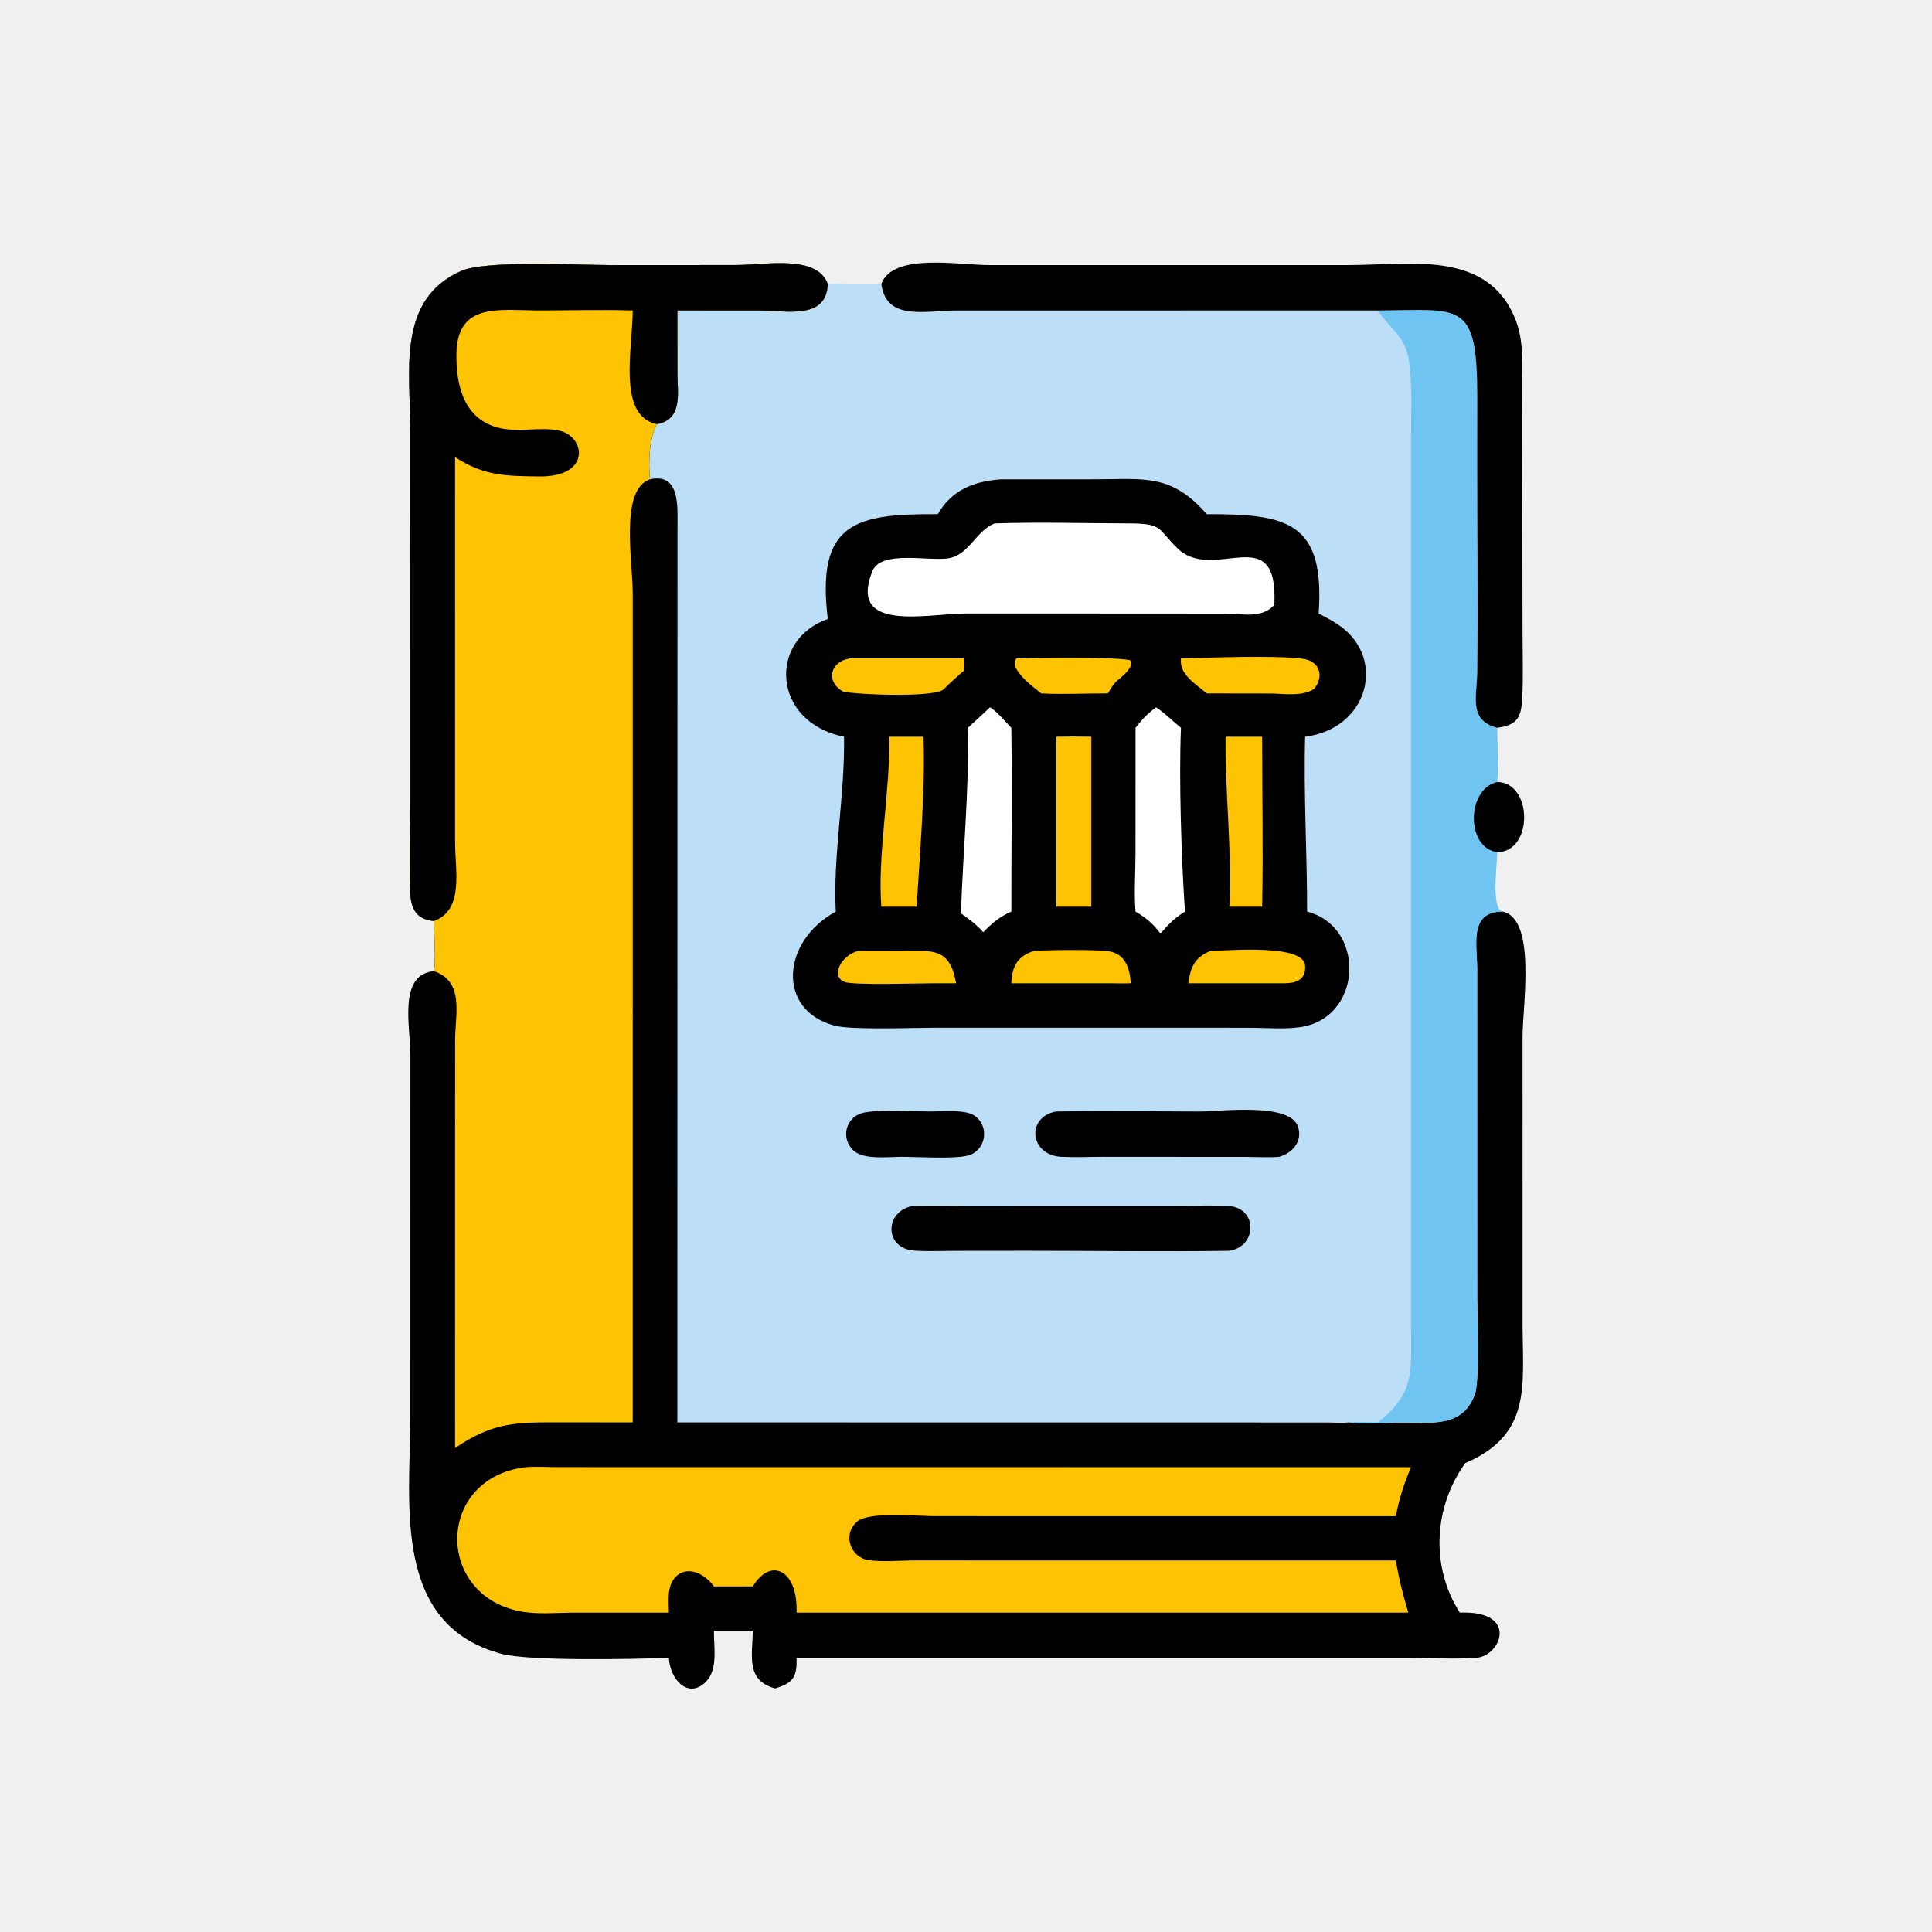
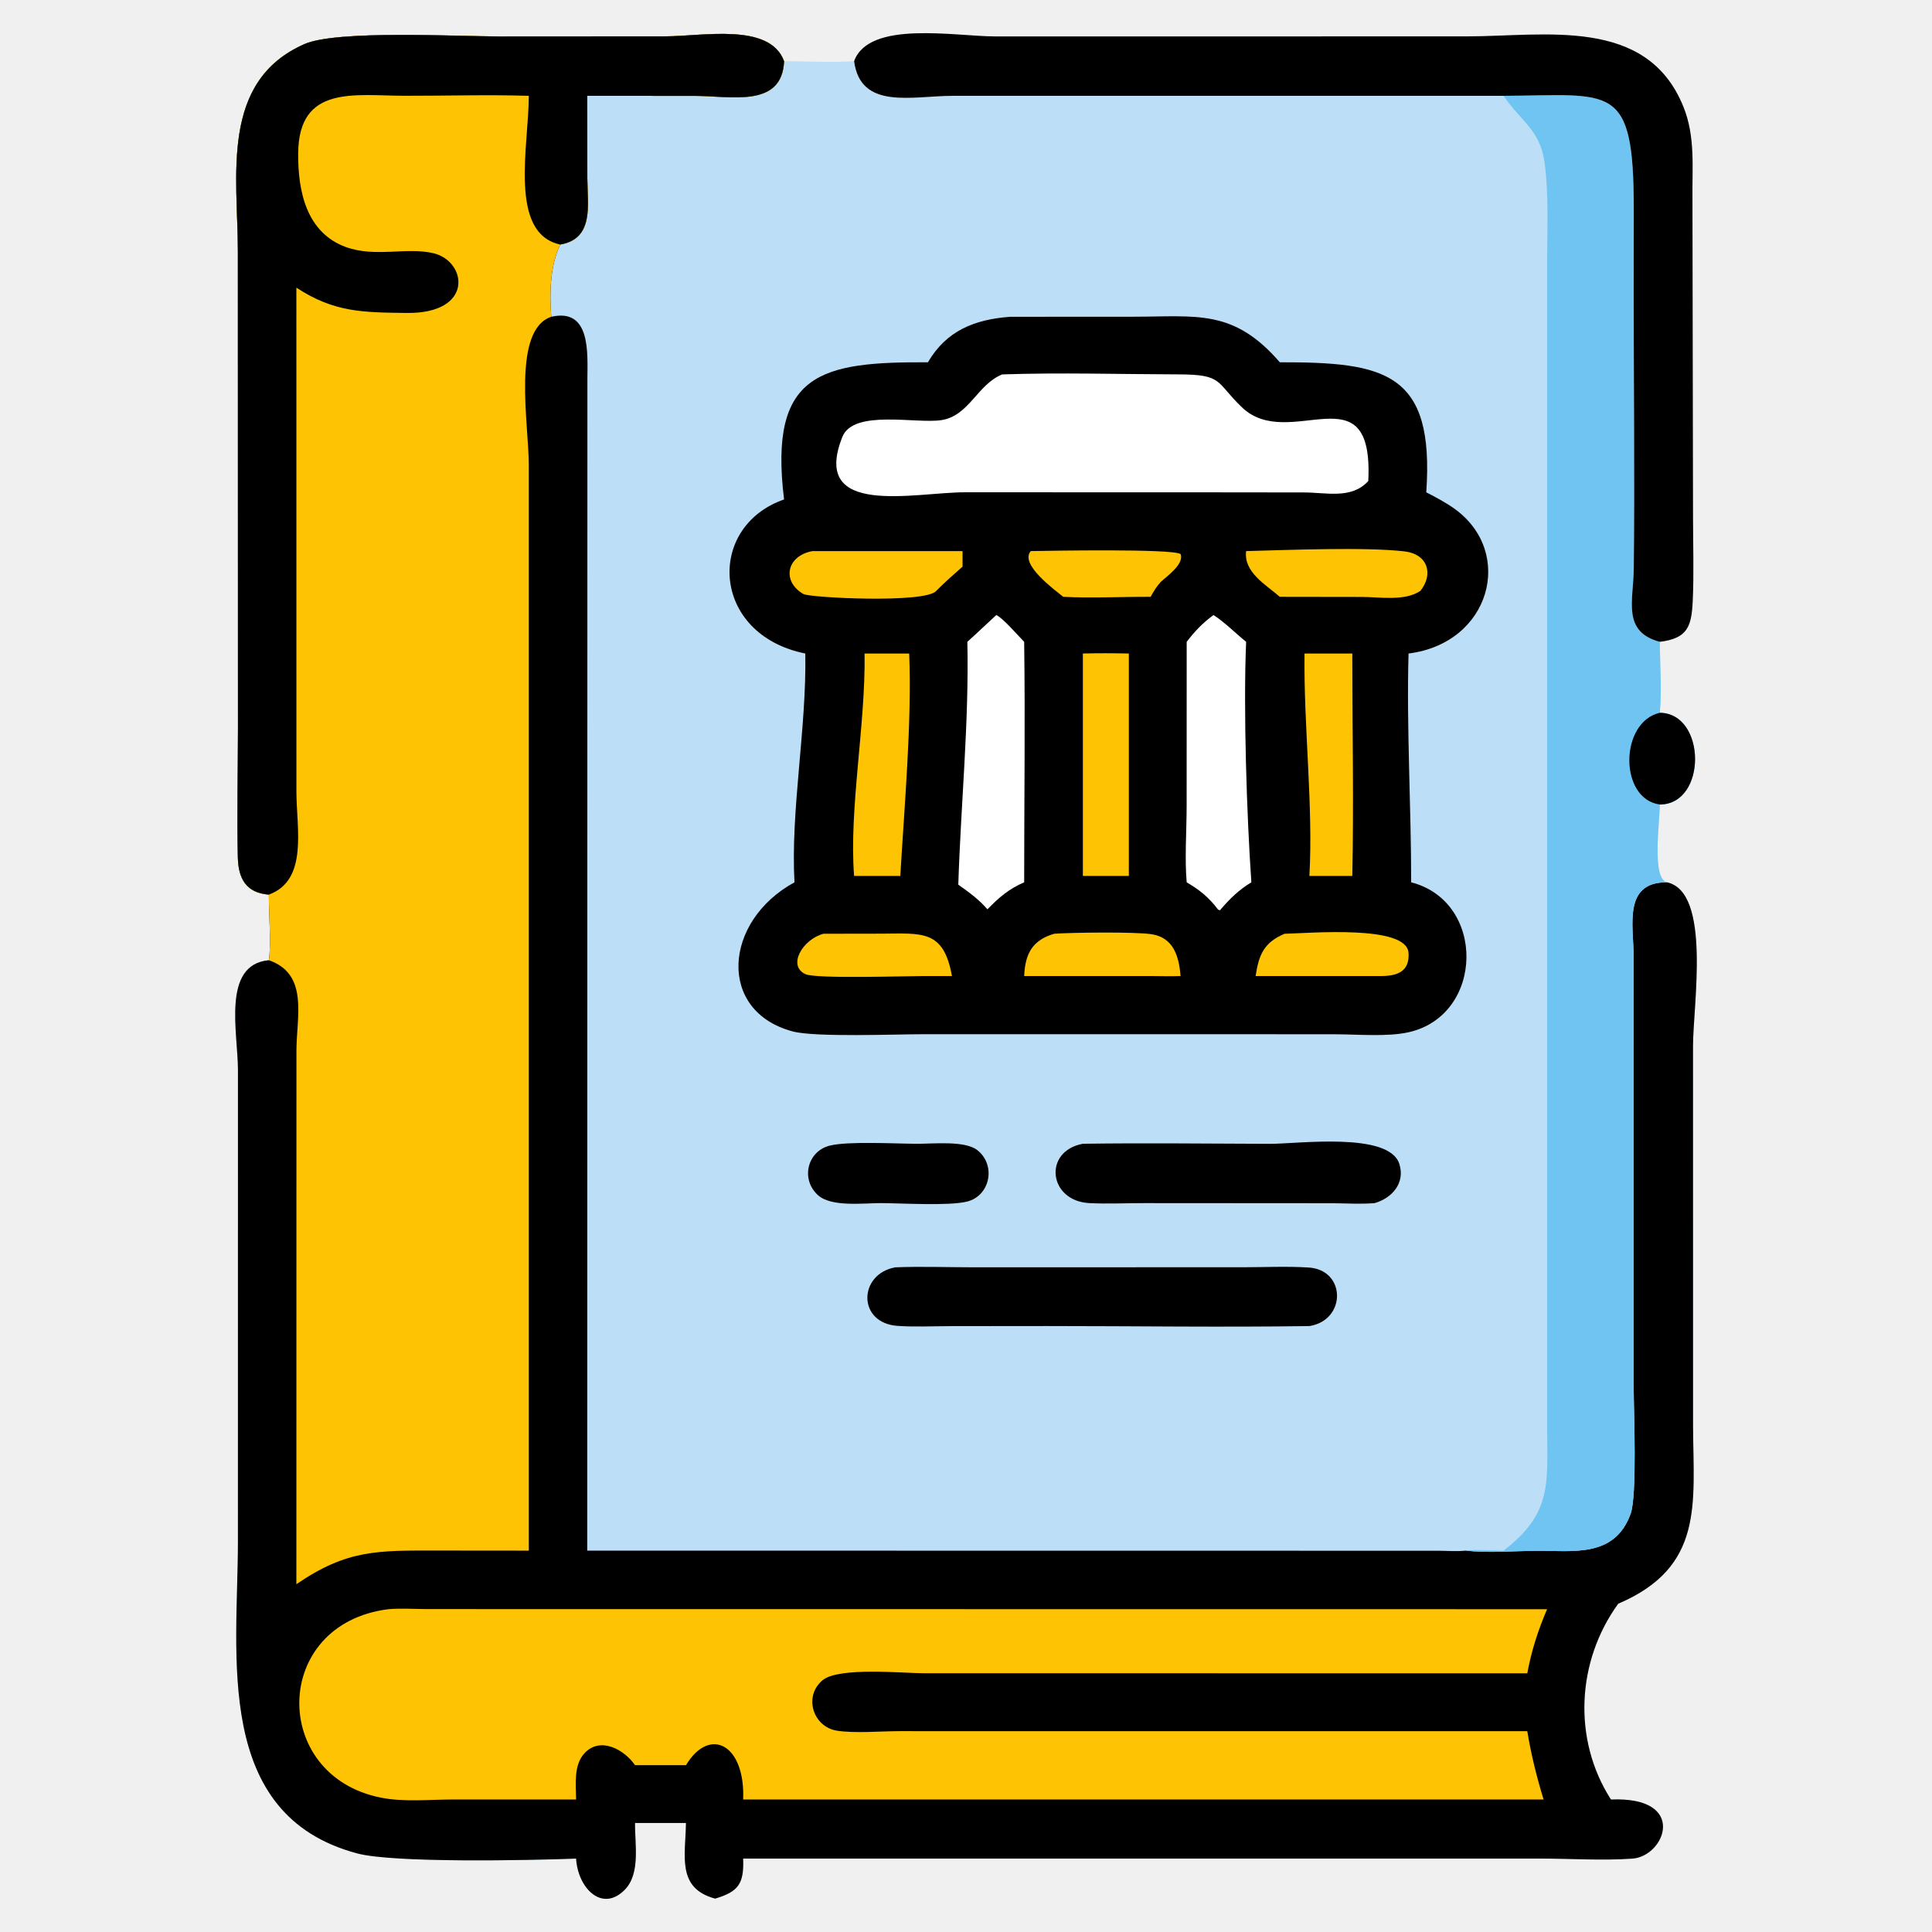
<svg xmlns="http://www.w3.org/2000/svg" width="1024" height="1024" version="1.1" id="svg24">
  <defs id="defs24" />
-   <path fill="#BCDEF6" transform="scale(2 2)" d="M115.018 244.076C110.332 243.714 108.841 240.741 108.737 236.54C108.525 227.94 108.761 219.279 108.762 210.673L108.744 113.876C108.736 98.567 105.045 79.363 122.23 71.798C128.77 68.919 153.113 70.245 161.672 70.254L195.282 70.234C202.897 70.226 216.465 67.403 219.378 75.261C224.07 75.281 228.88 75.547 233.562 75.261C234.87 85.229 245.357 82.284 253.514 82.285L365.118 82.279C387.184 82.176 391.501 79.362 391.489 105.301L391.472 122.127C391.469 140.771 391.692 159.44 391.488 178.082C391.416 184.584 389.072 190.813 396.76 192.874C396.789 197.588 397.194 202.557 396.76 207.246C406.2 207.338 406.368 225.786 396.76 225.828C396.751 229.481 395.075 240.844 398.22 241.589C407.228 243.529 403.487 266.517 403.486 274.796L403.494 351.894C403.597 367.62 405.709 380.283 388.337 387.709C379.917 399.302 379.045 415.191 386.866 427.368C402.517 426.716 397.882 438.863 391.212 439.338C385.176 439.768 378.853 439.335 372.783 439.333L211.089 439.335C211.267 444.358 210.216 446.014 205.417 447.44C197.565 445.333 199.415 438.751 199.504 432.123L189.188 432.123C189.133 436.344 190.333 442.336 187.13 445.623C182.547 450.327 177.614 445.351 177.251 439.335C167.68 439.703 140.297 440.242 132.951 438.292C103.68 430.526 108.739 398.17 108.753 375.192L108.758 279.574C108.758 272.073 105.426 258.237 115.018 257.363C115.517 254.378 114.998 247.543 115.018 244.076Z" id="path1" />
-   <path transform="scale(2 2)" d="M115.018 244.076C110.332 243.714 108.841 240.741 108.737 236.54C108.525 227.94 108.761 219.279 108.762 210.673L108.744 113.876C108.736 98.567 105.045 79.363 122.23 71.798C128.77 68.919 153.113 70.245 161.672 70.254L195.282 70.234C202.897 70.226 216.465 67.403 219.378 75.261C218.963 84.826 208.566 82.287 201.222 82.288L179.507 82.279L179.53 99.064C179.541 104.197 180.982 111.242 174.028 112.398C171.958 116.764 171.854 122.291 172.219 127.037C180.235 125.203 179.564 134.317 179.54 139.645L179.507 376.956L351.913 376.978C353.701 376.983 355.631 377.158 357.393 376.956C362.159 377.467 366.937 377.033 371.711 376.991C379.164 376.925 387.574 378.487 390.843 369.519C392.188 365.829 391.482 348.928 391.474 344.248L391.462 256.555C391.438 250.368 389.27 241.506 398.22 241.589C407.228 243.529 403.487 266.517 403.486 274.796L403.494 351.894C403.597 367.62 405.709 380.283 388.337 387.709C379.917 399.302 379.045 415.191 386.866 427.368C402.517 426.716 397.882 438.863 391.212 439.338C385.176 439.768 378.853 439.335 372.783 439.333L211.089 439.335C211.267 444.358 210.216 446.014 205.417 447.44C197.565 445.333 199.415 438.751 199.504 432.123L189.188 432.123C189.133 436.344 190.333 442.336 187.13 445.623C182.547 450.327 177.614 445.351 177.251 439.335C167.68 439.703 140.297 440.242 132.951 438.292C103.68 430.526 108.739 398.17 108.753 375.192L108.758 279.574C108.758 272.073 105.426 258.237 115.018 257.363C115.517 254.378 114.998 247.543 115.018 244.076Z" id="path2" />
-   <path fill="#FEC302" transform="scale(2 2)" d="M115.018 244.076C110.332 243.714 108.841 240.741 108.737 236.54C108.525 227.94 108.761 219.279 108.762 210.673L108.744 113.876C108.736 98.567 105.045 79.363 122.23 71.798C128.77 68.919 153.113 70.245 161.672 70.254L195.282 70.234C202.897 70.226 216.465 67.403 219.378 75.261C218.963 84.826 208.566 82.287 201.222 82.288L179.507 82.279L179.53 99.064C179.541 104.197 180.982 111.242 174.028 112.398C171.958 116.764 171.854 122.291 172.219 127.037C164.186 129.754 167.674 148.85 167.675 157.082L167.674 376.956L149.187 376.939C137.132 376.937 130.937 376.677 120.593 383.756L120.605 275.724C120.616 268.744 123.141 260.195 115.018 257.363C115.517 254.378 114.998 247.543 115.018 244.076Z" id="path3" />
-   <path transform="scale(2 2)" d="M115.018 244.076C110.332 243.714 108.841 240.741 108.737 236.54C108.525 227.94 108.761 219.279 108.762 210.673L108.744 113.876C108.736 98.567 105.045 79.363 122.23 71.798C128.77 68.919 153.113 70.245 161.672 70.254L195.282 70.234C202.897 70.226 216.465 67.403 219.378 75.261C218.963 84.826 208.566 82.287 201.222 82.288L179.507 82.279L179.53 99.064C179.541 104.197 180.982 111.242 174.028 112.398C163.502 110.121 167.666 92.343 167.674 82.279C159.327 82.019 150.903 82.286 142.546 82.27C132.385 82.251 121.079 80.014 120.957 93.898C120.891 101.545 122.587 109.984 130.637 112.917C136.559 115.074 143.086 112.851 148.446 114.186C155.16 115.859 156.623 126.434 142.92 126.26C134.105 126.148 128.272 126.166 120.593 121.136L120.601 223.242C120.607 230.671 123.034 241.15 115.018 244.076Z" id="path4" />
-   <path fill="#FEC302" transform="scale(2 2)" d="M139.2 388.822C141.784 388.59 144.549 388.791 147.151 388.798L373.928 388.822C372.107 393.062 370.756 397.266 369.918 401.808L247.683 401.796C243.45 401.785 230.452 400.491 227.184 403.204C223.249 406.469 225.251 412.658 230.078 413.425C233.683 413.997 239 413.519 242.792 413.52L272.125 413.531L369.918 413.531C370.708 418.308 371.809 422.745 373.224 427.368L211.089 427.368C211.542 416.254 204.341 412.423 199.504 420.414L189.188 420.414C187.02 417.253 182.142 414.529 178.936 418.011C176.713 420.426 177.223 424.337 177.251 427.368L152.231 427.364C147.505 427.369 142.351 427.912 137.71 426.991C115.304 422.548 115.568 391.802 139.2 388.822Z" id="path5" />
-   <path fill="#6FC4F2" transform="scale(2 2)" d="M365.118 82.279C387.184 82.176 391.501 79.362 391.489 105.301L391.472 122.127C391.469 140.771 391.692 159.44 391.488 178.082C391.416 184.584 389.072 190.813 396.76 192.874C396.789 197.588 397.194 202.557 396.76 207.246C406.2 207.338 406.368 225.786 396.76 225.828C396.751 229.481 395.075 240.844 398.22 241.589C389.27 241.506 391.438 250.368 391.462 256.555L391.474 344.248C391.482 348.928 392.188 365.829 390.843 369.519C387.574 378.487 379.164 376.925 371.711 376.991C366.937 377.033 362.159 377.467 357.393 376.956C359.879 376.696 362.601 376.938 365.118 376.956C374.991 369.363 373.962 363.399 373.943 352.183L373.941 115.874C373.942 109.265 374.301 102.385 373.425 95.822C372.534 89.151 368.514 87.35 365.118 82.279Z" id="path6" />
-   <path transform="scale(2 2)" d="M396.76 207.246C406.2 207.338 406.368 225.786 396.76 225.828C388.47 224.69 388.588 209.133 396.76 207.246Z" id="path7" />
-   <path transform="scale(2 2)" d="M265.185 127.037L290.186 127.023C302.991 127.018 310.405 125.396 319.79 136.252C341.129 136.218 351.151 138.246 349.455 162.594C351.408 163.596 353.508 164.706 355.284 165.999C367.39 174.811 362.493 193.159 345.87 195.241C345.436 210.052 346.408 226.447 346.398 241.589C361.618 245.482 361.201 268.514 345.898 271.949C341.53 272.93 335.533 272.368 331.002 272.366L303.625 272.35L247.788 272.35C242.073 272.351 225.713 273.008 221.14 271.792C205.776 267.708 207.066 249.448 221.485 241.589C220.683 227.086 223.942 210.467 223.68 195.241C204.538 191.387 203.519 169.546 219.378 164.037C216.225 138.303 226.843 136.156 248.514 136.252C252.241 129.869 257.941 127.57 265.185 127.037Z" id="path8" />
-   <path fill="white" transform="scale(2 2)" d="M263.558 138.709C275.389 138.307 287.373 138.674 299.219 138.702C308.379 138.724 306.722 140.194 312.111 145.367C321.756 154.625 338.849 137.378 337.712 160.305C334.33 164.026 329.256 162.622 324.682 162.616L304.875 162.594L256.03 162.583C245.772 162.587 224.674 167.782 231.178 151.381C233.43 145.703 246.181 148.781 251.29 147.961C256.882 147.063 258.496 140.77 263.558 138.709Z" id="path9" />
-   <path fill="white" transform="scale(2 2)" d="M306.362 187.446C308.682 188.948 310.802 191.127 312.971 192.874C312.374 206.394 313.112 228.433 314.029 241.589C311.586 243.038 309.666 244.915 307.829 247.058L307.685 247.24L307.304 247.137C305.466 244.669 303.554 243.129 300.929 241.589C300.505 236.772 300.917 231.056 300.919 226.115L300.929 192.874C302.58 190.715 304.166 189.053 306.362 187.446Z" id="path10" />
-   <path fill="white" transform="scale(2 2)" d="M262.365 187.446C263.859 188.182 266.681 191.543 268.01 192.874C268.232 209.1 268.01 225.36 268.01 241.589C264.918 242.911 262.887 244.667 260.569 247.058C258.837 245.042 256.827 243.596 254.667 242.065C255.187 225.676 256.856 209.291 256.503 192.874C258.483 191.095 260.4 189.242 262.365 187.446Z" id="path11" />
-   <path fill="#FEC302" transform="scale(2 2)" d="M235.682 195.241L244.721 195.241C245.287 208.904 243.725 226.53 242.92 240.291L233.562 240.291C232.502 226.738 235.907 209.684 235.682 195.241Z" id="path12" />
-   <path fill="#FEC302" transform="scale(2 2)" d="M279.901 195.241C283.01 195.165 286.103 195.173 289.212 195.241L289.212 240.291L279.901 240.291L279.901 195.241Z" id="path13" />
-   <path fill="#FEC302" transform="scale(2 2)" d="M324.797 195.241L334.478 195.241C334.477 210.241 334.786 225.298 334.478 240.291L325.782 240.291C326.583 226.27 324.603 209.842 324.797 195.241Z" id="path14" />
-   <path fill="#FEC302" transform="scale(2 2)" d="M312.971 174.496C321.27 174.283 337.109 173.631 345.064 174.556C349.712 175.096 351.005 179.107 348.275 182.545C345.1 184.706 340.026 183.786 336.394 183.784L319.79 183.759C316.913 181.259 312.424 178.753 312.971 174.496Z" id="path15" />
-   <path fill="#FEC302" transform="scale(2 2)" d="M225.133 174.496L255.53 174.496L255.53 177.64C253.709 179.235 251.92 180.833 250.206 182.545C248.105 185.133 224.596 183.958 223.281 183.187C218.802 180.562 219.946 175.414 225.133 174.496Z" id="path16" />
-   <path fill="#FEC302" transform="scale(2 2)" d="M274.078 252.006C277.773 251.737 290.362 251.596 293.756 252.09C298.231 252.741 299.377 256.549 299.684 260.57C297.668 260.641 295.642 260.585 293.625 260.57L268.01 260.57C268.211 256.149 269.567 253.341 274.078 252.006Z" id="path17" />
-   <path fill="#FEC302" transform="scale(2 2)" d="M320.768 252.006C325.729 251.91 345.493 250.125 345.864 255.875C346.105 259.598 343.681 260.527 340.487 260.57L314.89 260.57C315.521 256.375 316.514 253.769 320.768 252.006Z" id="path18" />
-   <path fill="#FEC302" transform="scale(2 2)" d="M227.346 252.006L239.126 251.987C247.375 251.945 251.699 251.157 253.38 260.57L247.687 260.57C244.094 260.569 225.907 261.157 223.751 260.205C219.996 258.546 223.066 253.178 227.346 252.006Z" id="path19" />
-   <path fill="#FEC302" transform="scale(2 2)" d="M269.344 174.496C273.227 174.427 297.882 173.982 299.658 175.084L299.233 175.273L299.661 175.029C300.559 177.063 296.907 179.599 295.674 180.737C294.815 181.683 294.236 182.652 293.625 183.759C287.748 183.731 281.777 184.066 275.915 183.759C274.196 182.329 267.046 177.191 269.344 174.496Z" id="path20" />
-   <path transform="scale(2 2)" d="M241.896 319.575C247.059 319.363 252.319 319.563 257.491 319.565L312.492 319.555C316.837 319.55 321.301 319.334 325.635 319.611C333.253 320.097 333.284 330.29 325.782 331.47C308.113 331.731 290.4 331.465 272.727 331.465L252.941 331.485C249.446 331.491 245.858 331.673 242.375 331.434C234.195 330.872 234.383 320.948 241.896 319.575Z" id="path21" />
-   <path transform="scale(2 2)" d="M279.901 294.544C292.541 294.358 305.209 294.53 317.852 294.557C323.44 294.569 341.888 292.068 343.996 298.612C345.243 302.482 342.527 305.546 339.011 306.563C336.234 306.805 333.34 306.606 330.55 306.591L292.219 306.565C288.579 306.567 284.86 306.746 281.231 306.566C272.905 306.151 271.806 296.026 279.901 294.544Z" id="path22" />
-   <path transform="scale(2 2)" d="M246.134 294.544C249.394 294.589 256.019 293.82 258.561 295.865C262.37 298.93 261.109 305.107 256.417 306.258C252.679 307.174 243.278 306.575 238.863 306.563C235.348 306.576 228.955 307.381 226.261 304.97C222.685 301.769 224.071 296.067 228.622 294.922C232.334 293.989 241.9 294.533 246.134 294.544Z" id="path23" />
-   <path transform="scale(2 2)" d="M233.562 75.261C236.585 66.904 254.048 70.247 262.19 70.249L357.572 70.24C373.506 70.243 394.082 66.129 401.518 84.433C403.997 90.535 403.296 96.756 403.374 103.158L403.489 167.705C403.494 173.317 403.689 179.014 403.429 184.618C403.186 189.841 402.342 192.18 396.76 192.874C389.072 190.813 391.416 184.584 391.488 178.082C391.692 159.44 391.469 140.771 391.472 122.127L391.489 105.301C391.501 79.362 387.184 82.176 365.118 82.279L253.514 82.285C245.357 82.284 234.87 85.229 233.562 75.261Z" id="path24" />
+   <g id="g1" transform="matrix(1.308346,0,0,1.308346,-158.4684,-164.5118)">
+     <path fill="#bcdef6" transform="scale(2)" d="m 115.018,244.076 c -4.686,-0.362 -6.177,-3.335 -6.281,-7.536 -0.212,-8.6 0.024,-17.261 0.025,-25.867 l -0.018,-96.797 c -0.008,-15.309 -3.699,-34.513 13.486,-42.078 6.54,-2.879 30.883,-1.554 39.442,-1.544 l 33.61,-0.02 c 7.615,-0.008 21.183,-2.831 24.096,5.027 4.692,0.02 9.502,0.286 14.184,0 1.308,9.968 11.795,7.024 19.952,7.024 l 111.604,-0.005 c 22.066,-0.103 26.383,-2.918 26.371,23.022 l -0.017,16.826 c -0.003,18.644 0.22,37.313 0.016,55.955 -0.072,6.502 -2.416,12.731 5.272,14.792 0.029,4.714 0.434,9.683 0,14.372 9.44,0.092 9.608,18.54 0,18.582 -0.009,3.653 -1.685,15.016 1.46,15.761 9.008,1.94 5.267,24.928 5.266,33.207 l 0.008,77.098 c 0.103,15.726 2.215,28.389 -15.157,35.815 -8.42,11.593 -9.292,27.482 -1.471,39.659 15.651,-0.652 11.016,11.495 4.346,11.97 -6.036,0.43 -12.359,-0.003 -18.429,-0.005 l -161.694,0.002 c 0.178,5.023 -0.873,6.679 -5.672,8.105 -7.852,-2.107 -6.002,-8.689 -5.913,-15.317 h -10.316 c -0.055,4.221 1.145,10.213 -2.058,13.5 -4.583,4.704 -9.516,-0.272 -9.879,-6.288 -9.571,0.368 -36.954,0.907 -44.3,-1.043 -29.271,-7.766 -24.212,-40.122 -24.198,-63.1 l 0.005,-95.618 c 0,-7.501 -3.332,-21.337 6.26,-22.211 0.499,-2.985 -0.02,-9.82 0,-13.287 z" id="path1" />
+     <path transform="scale(2)" d="m 115.018,244.076 c -4.686,-0.362 -6.177,-3.335 -6.281,-7.536 -0.212,-8.6 0.024,-17.261 0.025,-25.867 l -0.018,-96.797 c -0.008,-15.309 -3.699,-34.513 13.486,-42.078 6.54,-2.879 30.883,-1.554 39.442,-1.544 l 33.61,-0.02 c 7.615,-0.008 21.183,-2.831 24.096,5.027 -0.415,9.565 -10.812,7.027 -18.156,7.028 l -21.715,-0.009 0.023,16.785 c 0.011,5.133 1.452,12.178 -5.502,13.334 -2.07,4.366 -2.174,9.893 -1.809,14.639 8.016,-1.834 7.345,7.28 7.321,12.608 l -0.033,237.311 172.406,0.022 c 1.788,0.005 3.718,0.18 5.48,-0.022 4.766,0.511 9.544,0.077 14.318,0.035 7.453,-0.066 15.863,1.496 19.132,-7.472 1.345,-3.69 0.639,-20.591 0.631,-25.271 l -0.012,-87.693 c -0.024,-6.187 -2.192,-15.049 6.758,-14.966 9.008,1.94 5.267,24.928 5.266,33.207 l 0.008,77.098 c 0.103,15.726 2.215,28.389 -15.157,35.815 -8.42,11.593 -9.292,27.482 -1.471,39.659 15.651,-0.652 11.016,11.495 4.346,11.97 -6.036,0.43 -12.359,-0.003 -18.429,-0.005 l -161.694,0.002 c 0.178,5.023 -0.873,6.679 -5.672,8.105 -7.852,-2.107 -6.002,-8.689 -5.913,-15.317 h -10.316 c -0.055,4.221 1.145,10.213 -2.058,13.5 -4.583,4.704 -9.516,-0.272 -9.879,-6.288 -9.571,0.368 -36.954,0.907 -44.3,-1.043 -29.271,-7.766 -24.212,-40.122 -24.198,-63.1 l 0.005,-95.618 c 0,-7.501 -3.332,-21.337 6.26,-22.211 0.499,-2.985 -0.02,-9.82 0,-13.287 z" id="path2" />
+     <path fill="#fec302" transform="scale(2)" d="m 115.018,244.076 c -4.686,-0.362 -6.177,-3.335 -6.281,-7.536 -0.212,-8.6 0.024,-17.261 0.025,-25.867 l -0.018,-96.797 c -0.008,-15.309 -3.699,-34.513 13.486,-42.078 6.54,-2.879 30.883,-1.554 39.442,-1.544 l 33.61,-0.02 c 7.615,-0.008 21.183,-2.831 24.096,5.027 -0.415,9.565 -10.812,7.027 -18.156,7.028 l -21.715,-0.009 0.023,16.785 c 0.011,5.133 1.452,12.178 -5.502,13.334 -2.07,4.366 -2.174,9.893 -1.809,14.639 -8.033,2.717 -4.545,21.813 -4.544,30.045 l -0.001,219.874 -18.487,-0.017 c -12.055,-0.002 -18.25,-0.262 -28.594,6.817 l 0.012,-108.032 c 0.011,-6.98 2.536,-15.529 -5.587,-18.361 0.499,-2.985 -0.02,-9.82 0,-13.287 z" id="path3" />
+     <path transform="scale(2)" d="m 115.018,244.076 c -4.686,-0.362 -6.177,-3.335 -6.281,-7.536 -0.212,-8.6 0.024,-17.261 0.025,-25.867 l -0.018,-96.797 c -0.008,-15.309 -3.699,-34.513 13.486,-42.078 6.54,-2.879 30.883,-1.554 39.442,-1.544 l 33.61,-0.02 c 7.615,-0.008 21.183,-2.831 24.096,5.027 -0.415,9.565 -10.812,7.027 -18.156,7.028 l -21.715,-0.009 0.023,16.785 c 0.011,5.133 1.452,12.178 -5.502,13.334 -10.526,-2.277 -6.362,-20.055 -6.354,-30.119 -8.347,-0.261 -16.771,0.007 -25.128,-0.009 -10.161,-0.019 -21.467,-2.256 -21.589,11.627 -0.066,7.647 1.63,16.086 9.68,19.019 5.922,2.157 12.449,-0.066 17.809,1.269 6.714,1.673 8.177,12.248 -5.526,12.074 -8.815,-0.112 -14.648,-0.094 -22.327,-5.124 l 0.008,102.106 c 0.006,7.429 2.433,17.908 -5.583,20.834 z" id="path4" />
+     <path fill="#fec302" transform="scale(2)" d="m 139.2,388.822 c 2.584,-0.232 5.349,-0.031 7.951,-0.024 l 226.777,0.024 c -1.821,4.24 -3.172,8.444 -4.01,12.986 l -122.235,-0.012 c -4.233,-0.011 -17.231,-1.305 -20.499,1.408 -3.935,3.265 -1.933,9.454 2.894,10.221 3.605,0.572 8.922,0.094 12.714,0.095 l 29.333,0.011 h 97.793 c 0.79,4.777 1.891,9.214 3.306,13.837 H 211.089 c 0.453,-11.114 -6.748,-14.945 -11.585,-6.954 h -10.316 c -2.168,-3.161 -7.046,-5.885 -10.252,-2.403 -2.223,2.415 -1.713,6.326 -1.685,9.357 l -25.02,-0.004 c -4.726,0.005 -9.88,0.548 -14.521,-0.373 -22.406,-4.443 -22.142,-35.189 1.49,-38.169 z" id="path5" />
+     <path fill="#6fc4f2" transform="scale(2)" d="m 365.118,82.279 c 22.066,-0.103 26.383,-2.918 26.371,23.022 l -0.017,16.826 c -0.003,18.644 0.22,37.313 0.016,55.955 -0.072,6.502 -2.416,12.731 5.272,14.792 0.029,4.714 0.434,9.683 0,14.372 9.44,0.092 9.608,18.54 0,18.582 -0.009,3.653 -1.685,15.016 1.46,15.761 -8.95,-0.083 -6.782,8.779 -6.758,14.966 l 0.012,87.693 c 0.008,4.68 0.714,21.581 -0.631,25.271 -3.269,8.968 -11.679,7.406 -19.132,7.472 -4.774,0.042 -9.552,0.476 -14.318,-0.035 2.486,-0.26 5.208,-0.018 7.725,0 9.873,-7.593 8.844,-13.557 8.825,-24.773 l -0.002,-236.309 c 0.001,-6.609 0.36,-13.489 -0.516,-20.052 -0.891,-6.671 -4.911,-8.472 -8.307,-13.543 z" id="path6" />
+     <path transform="scale(2)" d="m 396.76,207.246 c 9.44,0.092 9.608,18.54 0,18.582 -8.29,-1.138 -8.172,-16.695 0,-18.582 z" id="path7" />
+     <path transform="scale(2)" d="m 265.185,127.037 25.001,-0.014 c 12.805,-0.005 20.219,-1.627 29.604,9.229 21.339,-0.034 31.361,1.994 29.665,26.342 1.953,1.002 4.053,2.112 5.829,3.405 12.106,8.812 7.209,27.16 -9.414,29.242 -0.434,14.811 0.538,31.206 0.528,46.348 15.22,3.893 14.803,26.925 -0.5,30.36 -4.368,0.981 -10.365,0.419 -14.896,0.417 l -27.377,-0.016 h -55.837 c -5.715,10e-4 -22.075,0.658 -26.648,-0.558 -15.364,-4.084 -14.074,-22.344 0.345,-30.203 -0.802,-14.503 2.457,-31.122 2.195,-46.348 -19.142,-3.854 -20.161,-25.695 -4.302,-31.204 -3.153,-25.734 7.465,-27.881 29.136,-27.785 3.727,-6.383 9.427,-8.682 16.671,-9.215 z" id="path8" />
+     <path fill="#ffffff" transform="scale(2)" d="m 263.558,138.709 c 11.831,-0.402 23.815,-0.035 35.661,-0.007 9.16,0.022 7.503,1.492 12.892,6.665 9.645,9.258 26.738,-7.989 25.601,14.938 -3.382,3.721 -8.456,2.317 -13.03,2.311 l -19.807,-0.022 -48.845,-0.011 c -10.258,0.004 -31.356,5.199 -24.852,-11.202 2.252,-5.678 15.003,-2.6 20.112,-3.42 5.592,-0.898 7.206,-7.191 12.268,-9.252 z" id="path9" />
+     <path fill="#ffffff" transform="scale(2)" d="m 306.362,187.446 c 2.32,1.502 4.44,3.681 6.609,5.428 -0.597,13.52 0.141,35.559 1.058,48.715 -2.443,1.449 -4.363,3.326 -6.2,5.469 l -0.144,0.182 -0.381,-0.103 c -1.838,-2.468 -3.75,-4.008 -6.375,-5.548 -0.424,-4.817 -0.012,-10.533 -0.01,-15.474 l 0.01,-33.241 c 1.651,-2.159 3.237,-3.821 5.433,-5.428 z" id="path10" />
+     <path fill="#ffffff" transform="scale(2)" d="m 262.365,187.446 c 1.494,0.736 4.316,4.097 5.645,5.428 0.222,16.226 0,32.486 0,48.715 -3.092,1.322 -5.123,3.078 -7.441,5.469 -1.732,-2.016 -3.742,-3.462 -5.902,-4.993 0.52,-16.389 2.189,-32.774 1.836,-49.191 1.98,-1.779 3.897,-3.632 5.862,-5.428 z" id="path11" />
+     <path fill="#fec302" transform="scale(2)" d="m 235.682,195.241 h 9.039 c 0.566,13.663 -0.996,31.289 -1.801,45.05 h -9.358 c -1.06,-13.553 2.345,-30.607 2.12,-45.05 z" id="path12" />
+     <path fill="#fec302" transform="scale(2)" d="m 279.901,195.241 c 3.109,-0.076 6.202,-0.068 9.311,0 v 45.05 h -9.311 z" id="path13" />
+     <path fill="#fec302" transform="scale(2)" d="m 324.797,195.241 h 9.681 c -0.001,15 0.308,30.057 0,45.05 h -8.696 c 0.801,-14.021 -1.179,-30.449 -0.985,-45.05 z" id="path14" />
+     <path fill="#fec302" transform="scale(2)" d="m 312.971,174.496 c 8.299,-0.213 24.138,-0.865 32.093,0.06 4.648,0.54 5.941,4.551 3.211,7.989 -3.175,2.161 -8.249,1.241 -11.881,1.239 l -16.604,-0.025 c -2.877,-2.5 -7.366,-5.006 -6.819,-9.263 z" id="path15" />
+     <path fill="#fec302" transform="scale(2)" d="m 225.133,174.496 h 30.397 v 3.144 c -1.821,1.595 -3.61,3.193 -5.324,4.905 -2.101,2.588 -25.61,1.413 -26.925,0.642 -4.479,-2.625 -3.335,-7.773 1.852,-8.691 z" id="path16" />
+     <path fill="#fec302" transform="scale(2)" d="m 274.078,252.006 c 3.695,-0.269 16.284,-0.41 19.678,0.084 4.475,0.651 5.621,4.459 5.928,8.48 -2.016,0.071 -4.042,0.015 -6.059,0 H 268.01 c 0.201,-4.421 1.557,-7.229 6.068,-8.564 z" id="path17" />
+     <path fill="#fec302" transform="scale(2)" d="m 320.768,252.006 c 4.961,-0.096 24.725,-1.881 25.096,3.869 0.241,3.723 -2.183,4.652 -5.377,4.695 H 314.89 c 0.631,-4.195 1.624,-6.801 5.878,-8.564 z" id="path18" />
+     <path fill="#fec302" transform="scale(2)" d="m 227.346,252.006 11.78,-0.019 c 8.249,-0.042 12.573,-0.83 14.254,8.583 h -5.693 c -3.593,-10e-4 -21.78,0.587 -23.936,-0.365 -3.755,-1.659 -0.685,-7.027 3.595,-8.199 z" id="path19" />
+     <path fill="#fec302" transform="scale(2)" d="m 269.344,174.496 c 3.883,-0.069 28.538,-0.514 30.314,0.588 l -0.425,0.189 0.428,-0.244 c 0.898,2.034 -2.754,4.57 -3.987,5.708 -0.859,0.946 -1.438,1.915 -2.049,3.022 -5.877,-0.028 -11.848,0.307 -17.71,0 -1.719,-1.43 -8.869,-6.568 -6.571,-9.263 z" id="path20" />
+     <path transform="scale(2)" d="m 241.896,319.575 c 5.163,-0.212 10.423,-0.012 15.595,-0.01 l 55.001,-0.01 c 4.345,-0.005 8.809,-0.221 13.143,0.056 7.618,0.486 7.649,10.679 0.147,11.859 -17.669,0.261 -35.382,-0.005 -53.055,-0.005 l -19.786,0.02 c -3.495,0.006 -7.083,0.188 -10.566,-0.051 -8.18,-0.562 -7.992,-10.486 -0.479,-11.859 z" id="path21" />
+     <path transform="scale(2)" d="m 279.901,294.544 c 12.64,-0.186 25.308,-0.014 37.951,0.013 5.588,0.012 24.036,-2.489 26.144,4.055 1.247,3.87 -1.469,6.934 -4.985,7.951 -2.777,0.242 -5.671,0.043 -8.461,0.028 l -38.331,-0.026 c -3.64,0.002 -7.359,0.181 -10.988,10e-4 -8.326,-0.415 -9.425,-10.54 -1.33,-12.022 z" id="path22" />
+     <path transform="scale(2)" d="m 246.134,294.544 c 3.26,0.045 9.885,-0.724 12.427,1.321 3.809,3.065 2.548,9.242 -2.144,10.393 -3.738,0.916 -13.139,0.317 -17.554,0.305 -3.515,0.013 -9.908,0.818 -12.602,-1.593 -3.576,-3.201 -2.19,-8.903 2.361,-10.048 3.712,-0.933 13.278,-0.389 17.512,-0.378 z" id="path23" />
+     <path transform="scale(2)" d="m 233.562,75.261 c 3.023,-8.357 20.486,-5.014 28.628,-5.012 L 357.572,70.24 c 15.934,0.003 36.51,-4.111 43.946,14.193 2.479,6.102 1.778,12.323 1.856,18.725 l 0.115,64.547 c 0.005,5.612 0.2,11.309 -0.06,16.913 -0.243,5.223 -1.087,7.562 -6.669,8.256 -7.688,-2.061 -5.344,-8.29 -5.272,-14.792 0.204,-18.642 -0.019,-37.311 -0.016,-55.955 l 0.017,-16.826 c 0.012,-25.939 -4.305,-23.125 -26.371,-23.022 l -111.604,0.005 c -8.157,-2e-4 -18.644,2.945 -19.952,-7.024 z" id="path24" />
+   </g>
</svg>
